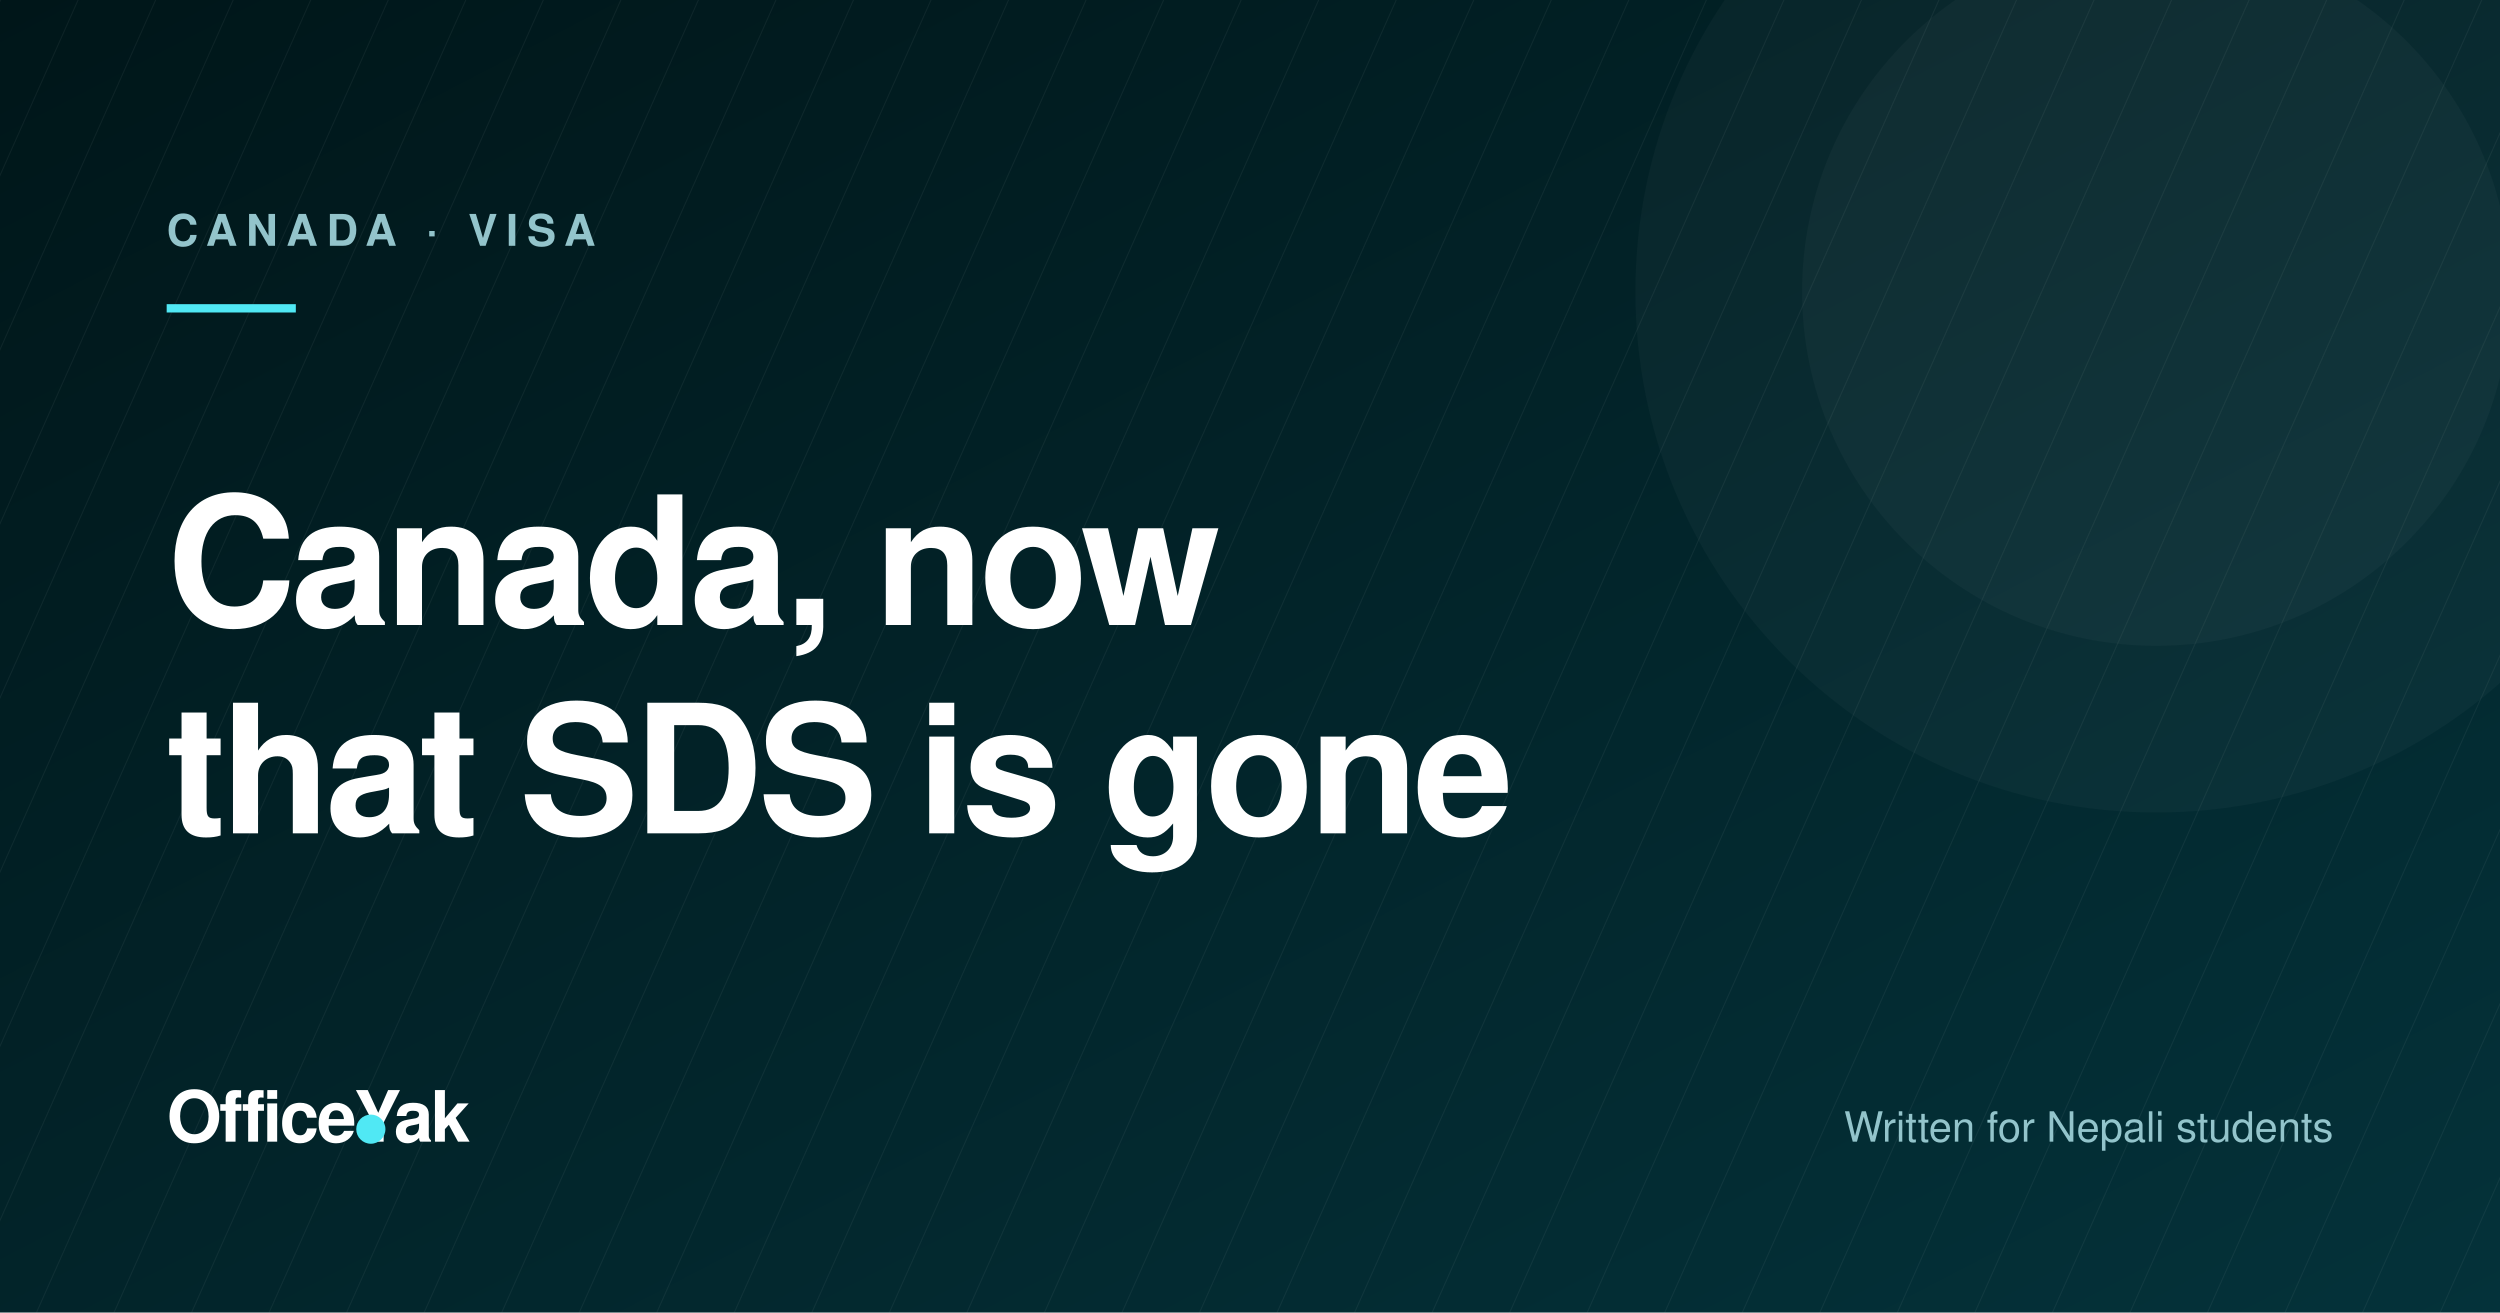
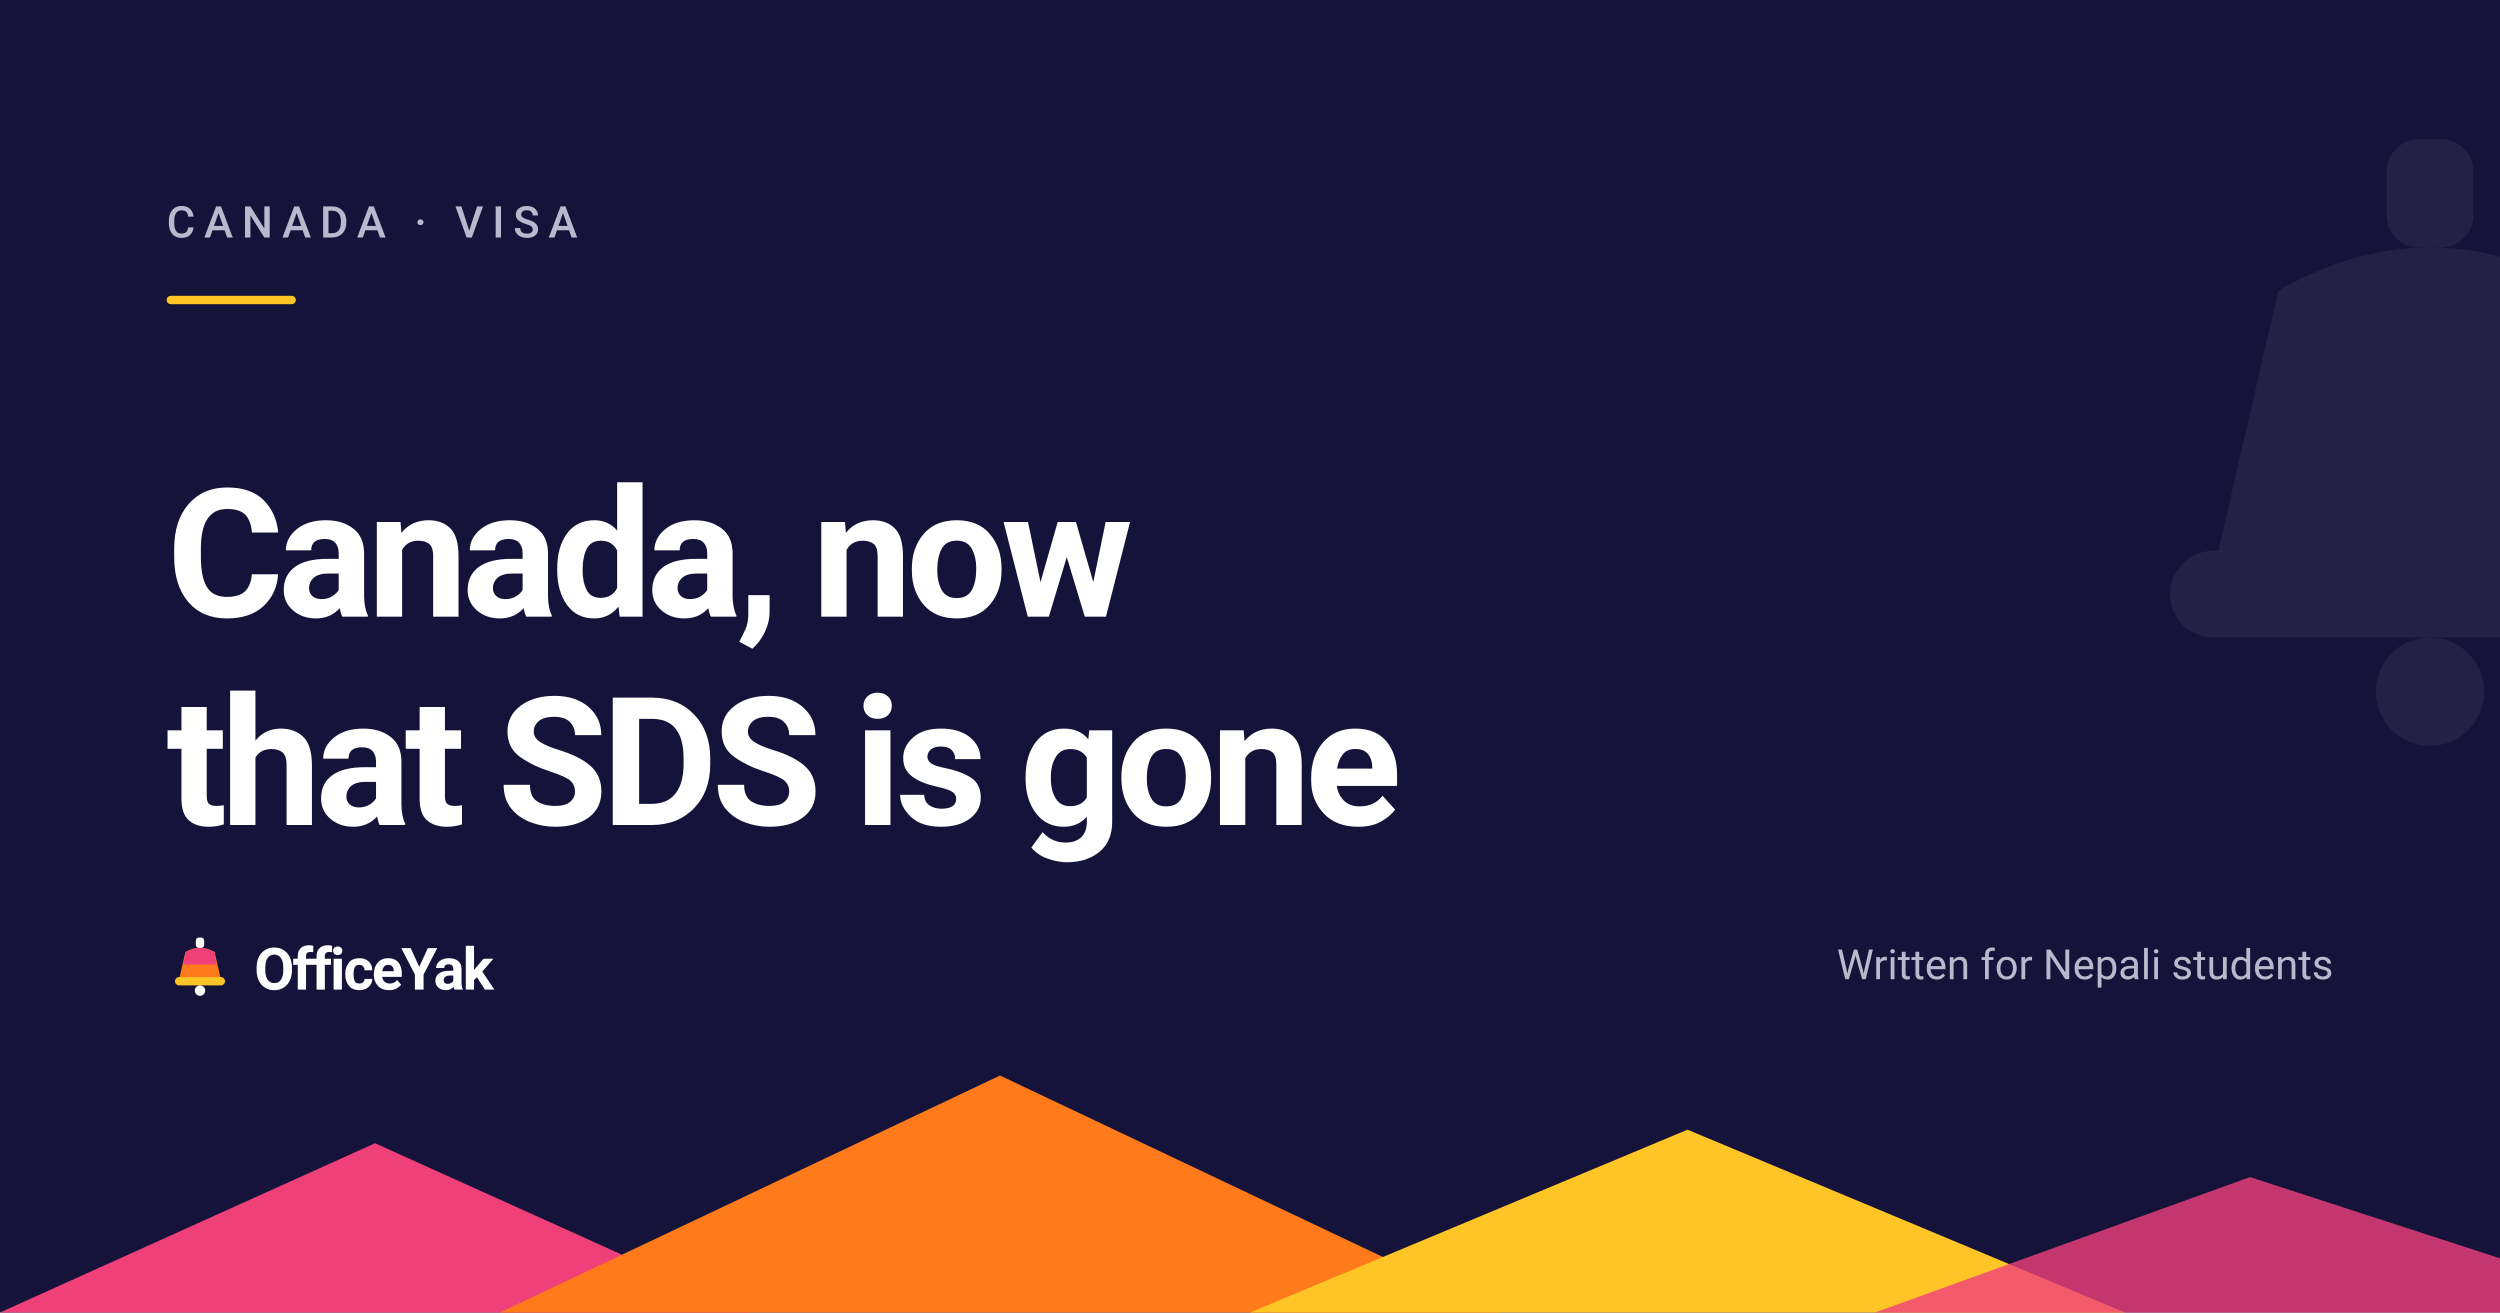
<svg xmlns="http://www.w3.org/2000/svg" width="1200" height="630" viewBox="0 0 1200 630" role="img" aria-label="Canada, now that SDS is gone">
-   <defs>
-     <linearGradient id="g" x1="0" y1="0" x2="1" y2="1">
-       <stop offset="0%" stop-color="#001619" />
-       <stop offset="100%" stop-color="#04323A" />
-     </linearGradient>
-     <pattern id="rule" width="34" height="34" patternUnits="userSpaceOnUse" patternTransform="rotate(24)">
-       <line x1="0" y1="0" x2="0" y2="34" stroke="#FFFFFF" stroke-opacity="0.05" stroke-width="1" />
-     </pattern>
-   </defs>
-   <rect width="1200" height="630" fill="url(#g)" />
-   <rect width="1200" height="630" fill="url(#rule)" />
-   <circle cx="1035" cy="140" r="250" fill="#FFFFFF" fill-opacity="0.03" />
-   <circle cx="1035" cy="140" r="170" fill="#FFFFFF" fill-opacity="0.03" />
-   <g font-family="Archivo, Helvetica Neue, Helvetica, Arial, sans-serif">
-     <text x="80" y="118" fill="#93C4CB" font-size="21" font-weight="600" letter-spacing="4.2">CANADA · VISA</text>
-     <rect x="80" y="146" width="62" height="4" fill="#50E8F4" />
-     <text x="80" y="300" fill="#FFFFFF" font-size="86" font-weight="700" letter-spacing="-2.4">Canada, now</text>
-     <text x="80" y="400" fill="#FFFFFF" font-size="86" font-weight="700" letter-spacing="-2.4">that SDS is gone</text>
-     <g transform="translate(80, 548)">
-       <text x="0" y="0" fill="#FFFFFF" font-size="34" font-weight="700" letter-spacing="-1.2">OfficeYak</text>
-       <circle cx="98" cy="-6" r="7" fill="#50E8F4" />
+   <rect width="1200" height="630" fill="#15133A" />
+   <g transform="translate(1000 46) scale(5.2)" fill="#FFFFFF" opacity="0.06">
+     <rect x="28" y="4" width="8" height="10" rx="3" />
+     <path d="M18 18 Q32 10 46 18 L52 44 L12 44 Z" />
+     <path d="M18 18 Q32 10 46 18 L48 30 L16 30 Z" opacity="0.55" />
+     <rect x="8" y="42" width="48" height="8" rx="4" />
+     <circle cx="32" cy="55" r="5" />
+   </g>
+   <g transform="translate(0 500) scale(3 1.625)">
+     <polygon points="0,80 60,30 120,80" fill="#F0407A" />
+     <polygon points="80,80 160,10 240,80" fill="#FF7A1A" />
+     <polygon points="200,80 270,26 340,80" fill="#FFC526" />
+     <polygon points="300,80 360,40 400,64 400,80" fill="#F0407A" opacity="0.8" />
+   </g>
+   <g transform="translate(80 448)" font-family="Outfit, system-ui, -apple-system, 'Segoe UI', Roboto, Helvetica, Arial, sans-serif">
+     <g transform="scale(0.5)">
+       <rect x="28" y="4" width="8" height="10" rx="3" fill="#FFFFFF" />
+       <path d="M18 18 Q32 10 46 18 L52 44 L12 44 Z" fill="#FF7A1A" />
+       <path d="M18 18 Q32 10 46 18 L48 30 L16 30 Z" fill="#F0407A" />
+       <rect x="8" y="42" width="48" height="8" rx="4" fill="#FFC526" />
+       <circle cx="32" cy="55" r="5" fill="#FFFFFF" />
    </g>
-     <text x="1120" y="548" fill="#93C4CB" font-size="20" font-weight="500" text-anchor="end">Written for Nepali students</text>
+     <text x="42" y="27" fill="#FFFFFF" font-size="28" font-weight="600" letter-spacing="-1">OfficeYak</text>
+   </g>
+   <g font-family="Outfit, system-ui, -apple-system, 'Segoe UI', Roboto, Helvetica, Arial, sans-serif">
+     <text x="80" y="114" fill="#B9B8CC" font-size="21" font-weight="500" letter-spacing="4.2">CANADA · VISA</text>
+     <rect x="80" y="142" width="62" height="4" rx="2" fill="#FFC526" />
+     <text x="80" y="296" fill="#FFFFFF" font-size="86" font-weight="600" letter-spacing="-3">Canada, now</text>
+     <text x="80" y="396" fill="#FFFFFF" font-size="86" font-weight="600" letter-spacing="-3">that SDS is gone</text>
+     <text x="1120" y="470" fill="#B9B8CC" font-size="20" font-weight="400" text-anchor="end">Written for Nepali students</text>
  </g>
</svg>
